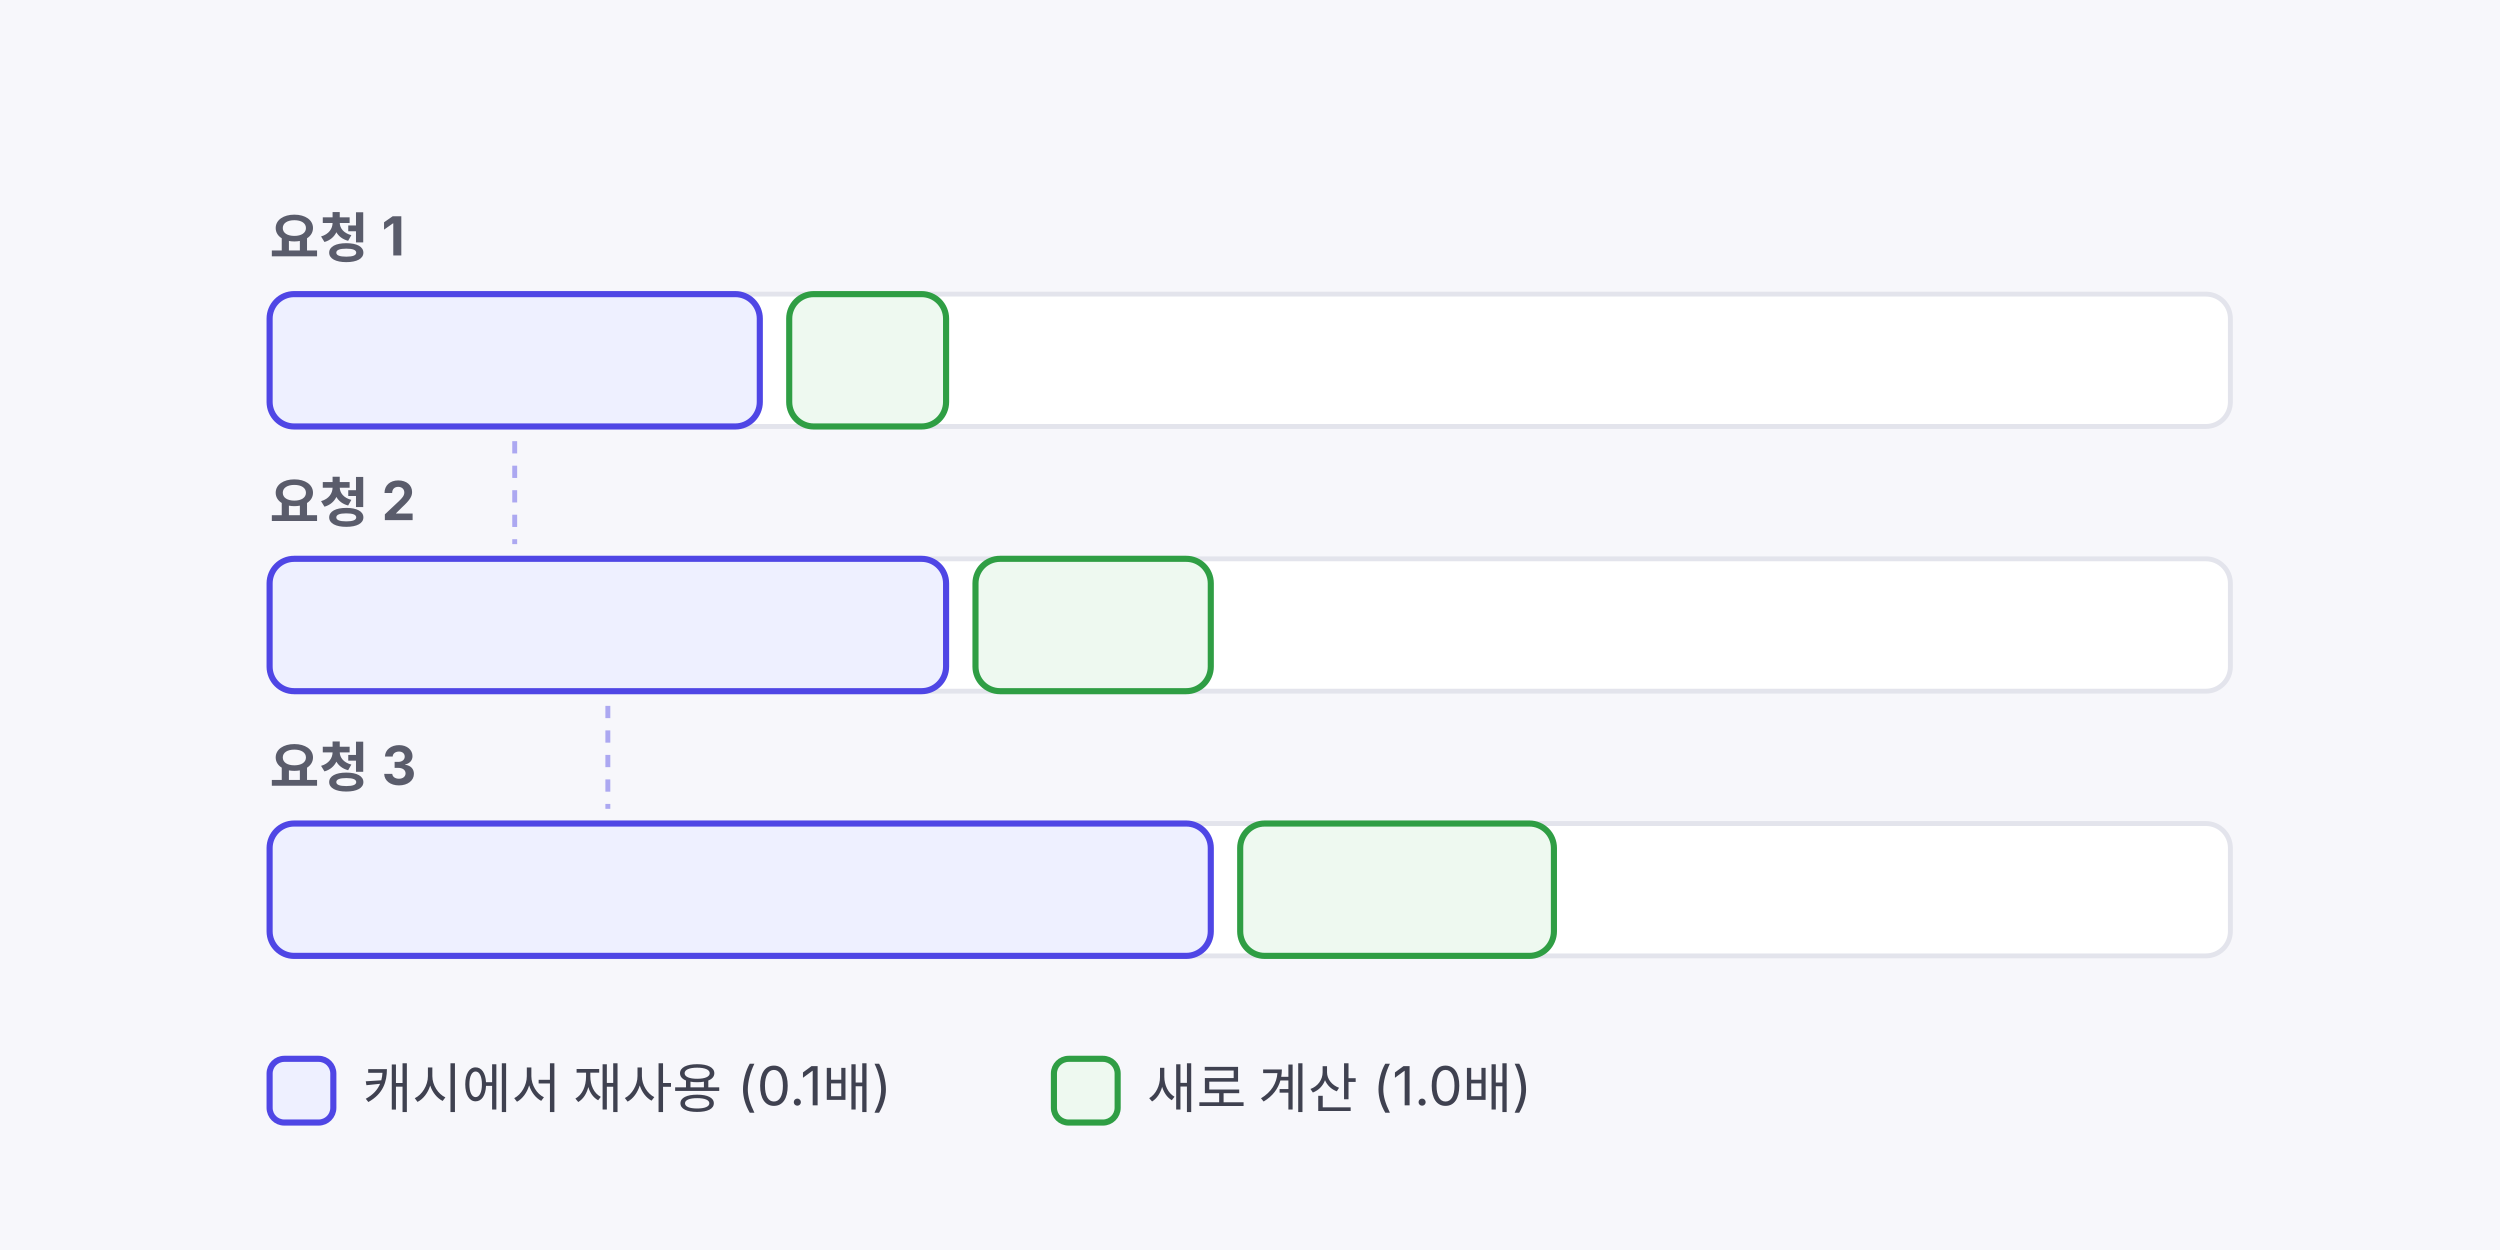
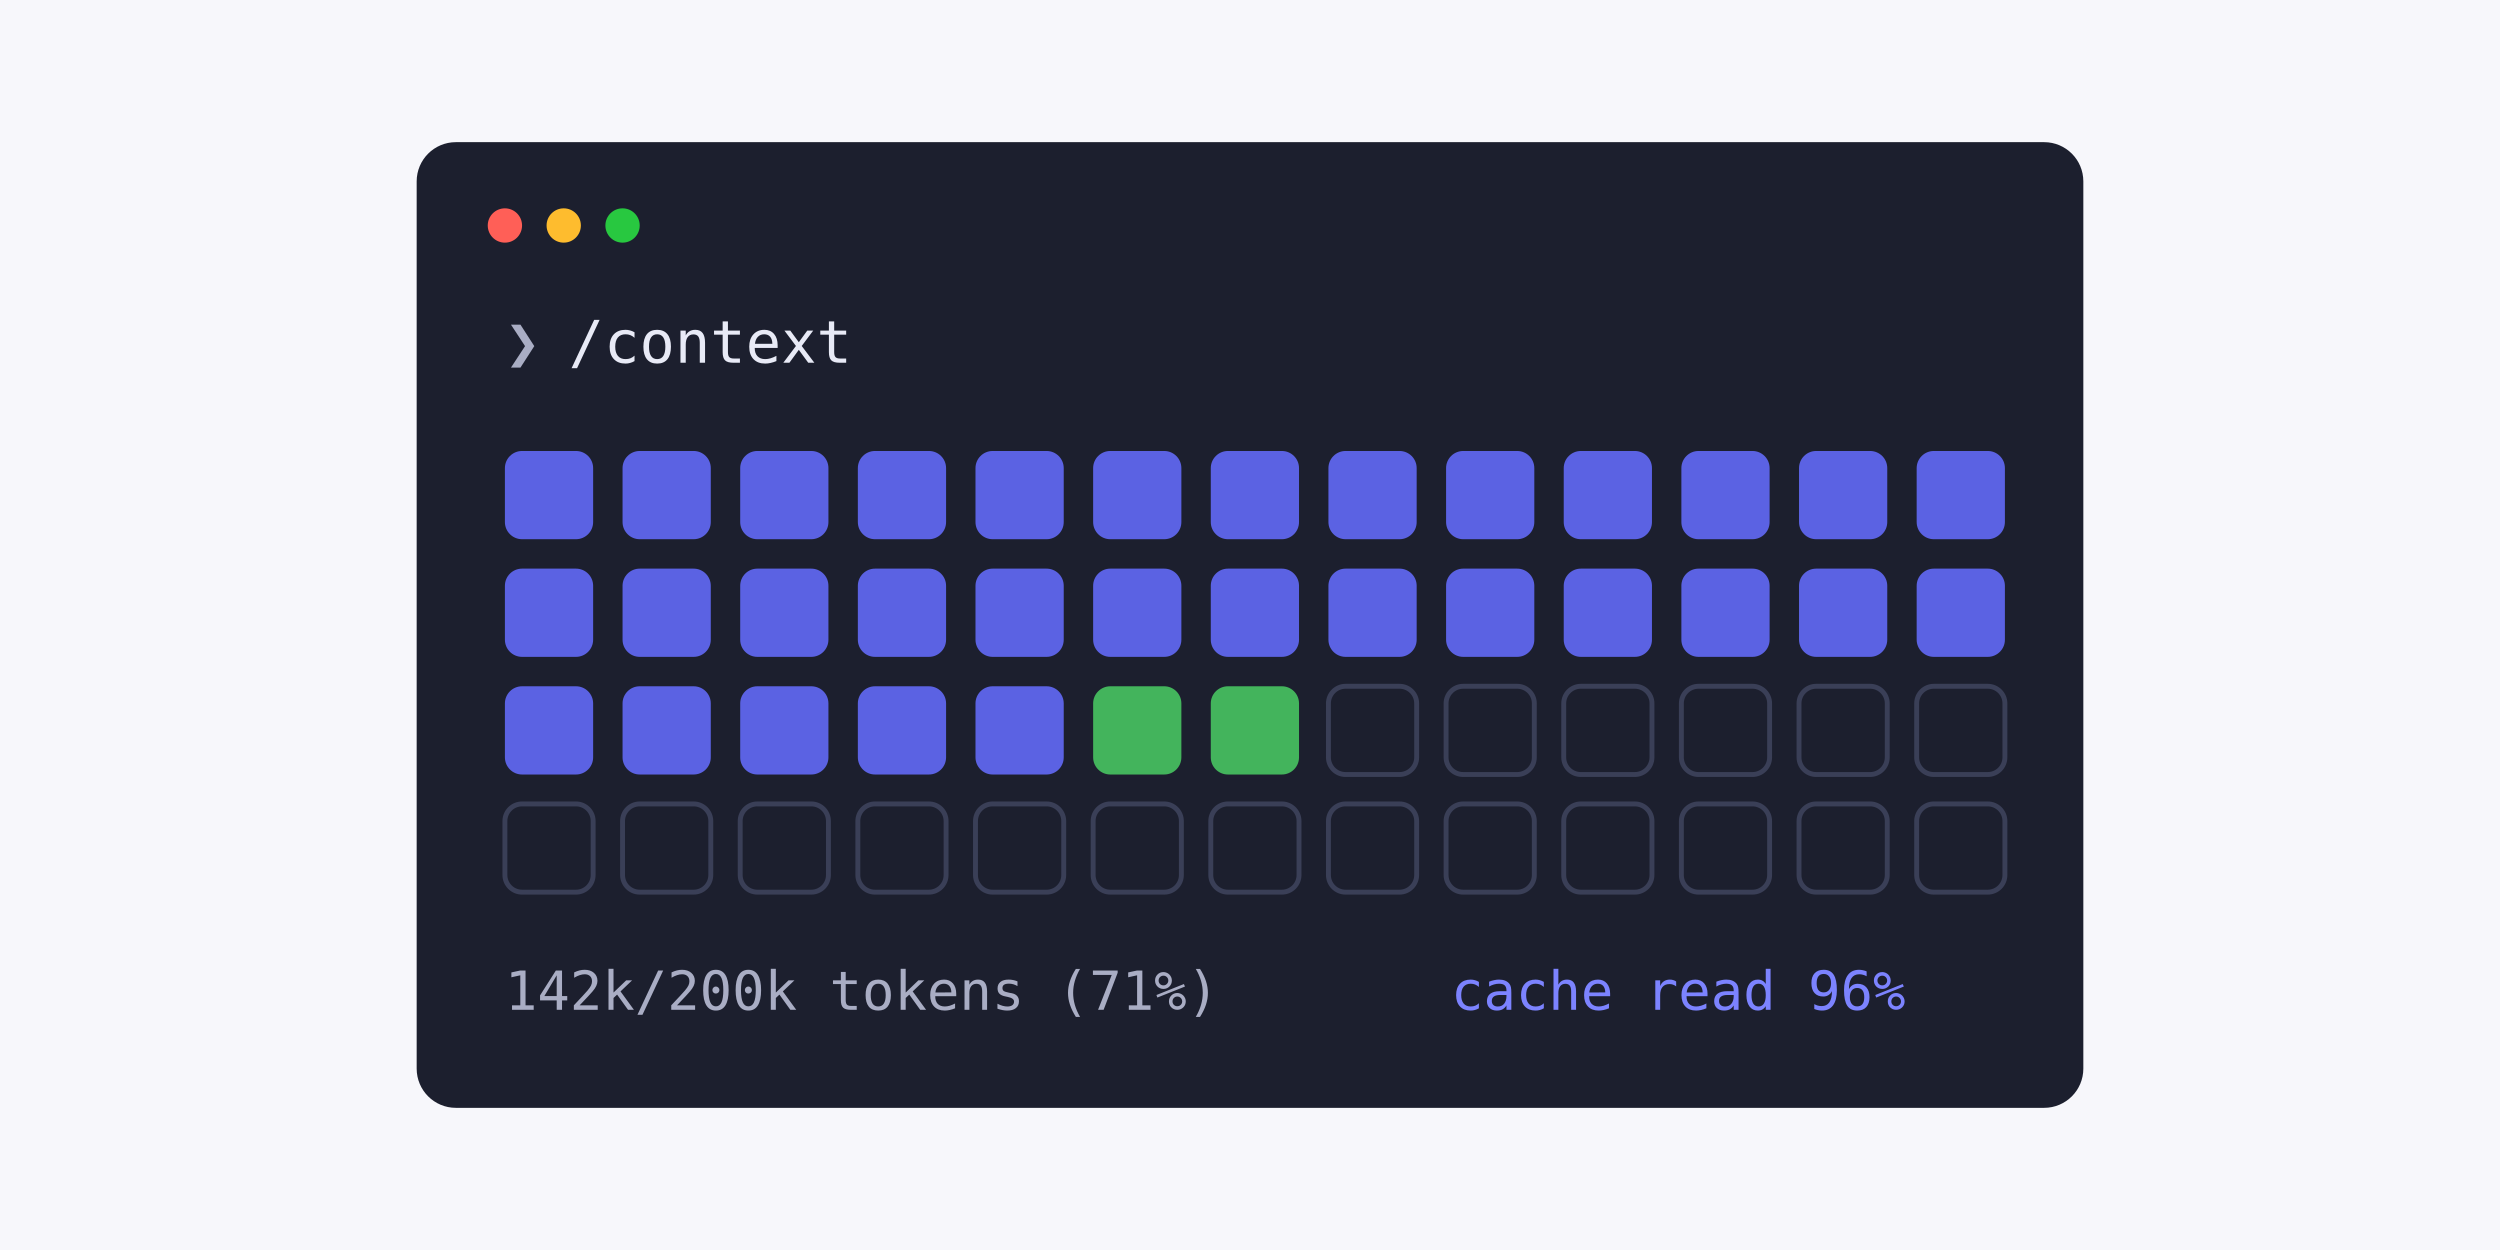
- <svg xmlns="http://www.w3.org/2000/svg" viewBox="0 0 1020 510" font-family="-apple-system, BlinkMacSystemFont, 'Apple SD Gothic Neo', 'Malgun Gothic', sans-serif">
+ <svg xmlns="http://www.w3.org/2000/svg" viewBox="0 0 1020 510">
  <rect width="1020" height="510" fill="#f7f7fb" />
-   <rect x="110" y="120" width="800" height="54" rx="10" fill="#ffffff" stroke="#e3e4ec" stroke-width="2" />
-   <rect x="110" y="228" width="800" height="54" rx="10" fill="#ffffff" stroke="#e3e4ec" stroke-width="2" />
-   <rect x="110" y="336" width="800" height="54" rx="10" fill="#ffffff" stroke="#e3e4ec" stroke-width="2" />
-   <rect x="110" y="120" width="200" height="54" rx="10" fill="#eef0ff" stroke="#4f46e5" stroke-width="2.5" />
-   <rect x="322" y="120" width="64" height="54" rx="10" fill="#eef9f0" stroke="#2f9e44" stroke-width="2.5" />
-   <rect x="110" y="228" width="276" height="54" rx="10" fill="#eef0ff" stroke="#4f46e5" stroke-width="2.5" />
-   <rect x="398" y="228" width="96" height="54" rx="10" fill="#eef9f0" stroke="#2f9e44" stroke-width="2.5" />
-   <rect x="110" y="336" width="384" height="54" rx="10" fill="#eef0ff" stroke="#4f46e5" stroke-width="2.5" />
-   <rect x="506" y="336" width="128" height="54" rx="10" fill="#eef9f0" stroke="#2f9e44" stroke-width="2.5" />
-   <text x="110" y="105" font-size="22" font-weight="700" fill="#5a5c6b">요청 1</text>
-   <text x="110" y="213" font-size="22" font-weight="700" fill="#5a5c6b">요청 2</text>
-   <text x="110" y="321" font-size="22" font-weight="700" fill="#5a5c6b">요청 3</text>
-   <rect x="110" y="432" width="26" height="26" rx="6" fill="#eef0ff" stroke="#4f46e5" stroke-width="2.5" />
-   <text x="148" y="452" font-size="22" fill="#3f4150">캐시에서 재사용 (0.1배)</text>
-   <rect x="430" y="432" width="26" height="26" rx="6" fill="#eef9f0" stroke="#2f9e44" stroke-width="2.5" />
-   <text x="468" y="452" font-size="22" fill="#3f4150">새로 계산 (1.0배)</text>
-   <path d="M210,180 V222" stroke="#4f46e5" stroke-width="2" stroke-dasharray="5 5" opacity="0.45" />
-   <path d="M248,288 V330" stroke="#4f46e5" stroke-width="2" stroke-dasharray="5 5" opacity="0.45" />
+   <rect x="170" y="58" width="680" height="394" rx="16" fill="#1c1f2e" />
+   <circle cx="206" cy="92" r="7" fill="#ff5f57" />
+   <circle cx="230" cy="92" r="7" fill="#febc2e" />
+   <circle cx="254" cy="92" r="7" fill="#28c840" />
+   <text x="206" y="148" font-family="Menlo, 'SF Mono', monospace" font-size="24" fill="#a9adc4">❯</text>
+   <text x="232" y="148" font-family="Menlo, 'SF Mono', monospace" font-size="24" fill="#e8eaf6">/context</text>
+   <g>
+     <rect x="206" y="184" width="36" height="36" rx="7" fill="#5b62e3" />
+     <rect x="254" y="184" width="36" height="36" rx="7" fill="#5b62e3" />
+     <rect x="302" y="184" width="36" height="36" rx="7" fill="#5b62e3" />
+     <rect x="350" y="184" width="36" height="36" rx="7" fill="#5b62e3" />
+     <rect x="398" y="184" width="36" height="36" rx="7" fill="#5b62e3" />
+     <rect x="446" y="184" width="36" height="36" rx="7" fill="#5b62e3" />
+     <rect x="494" y="184" width="36" height="36" rx="7" fill="#5b62e3" />
+     <rect x="542" y="184" width="36" height="36" rx="7" fill="#5b62e3" />
+     <rect x="590" y="184" width="36" height="36" rx="7" fill="#5b62e3" />
+     <rect x="638" y="184" width="36" height="36" rx="7" fill="#5b62e3" />
+     <rect x="686" y="184" width="36" height="36" rx="7" fill="#5b62e3" />
+     <rect x="734" y="184" width="36" height="36" rx="7" fill="#5b62e3" />
+     <rect x="782" y="184" width="36" height="36" rx="7" fill="#5b62e3" />
+     <rect x="206" y="232" width="36" height="36" rx="7" fill="#5b62e3" />
+     <rect x="254" y="232" width="36" height="36" rx="7" fill="#5b62e3" />
+     <rect x="302" y="232" width="36" height="36" rx="7" fill="#5b62e3" />
+     <rect x="350" y="232" width="36" height="36" rx="7" fill="#5b62e3" />
+     <rect x="398" y="232" width="36" height="36" rx="7" fill="#5b62e3" />
+     <rect x="446" y="232" width="36" height="36" rx="7" fill="#5b62e3" />
+     <rect x="494" y="232" width="36" height="36" rx="7" fill="#5b62e3" />
+     <rect x="542" y="232" width="36" height="36" rx="7" fill="#5b62e3" />
+     <rect x="590" y="232" width="36" height="36" rx="7" fill="#5b62e3" />
+     <rect x="638" y="232" width="36" height="36" rx="7" fill="#5b62e3" />
+     <rect x="686" y="232" width="36" height="36" rx="7" fill="#5b62e3" />
+     <rect x="734" y="232" width="36" height="36" rx="7" fill="#5b62e3" />
+     <rect x="782" y="232" width="36" height="36" rx="7" fill="#5b62e3" />
+     <rect x="206" y="280" width="36" height="36" rx="7" fill="#5b62e3" />
+     <rect x="254" y="280" width="36" height="36" rx="7" fill="#5b62e3" />
+     <rect x="302" y="280" width="36" height="36" rx="7" fill="#5b62e3" />
+     <rect x="350" y="280" width="36" height="36" rx="7" fill="#5b62e3" />
+     <rect x="398" y="280" width="36" height="36" rx="7" fill="#5b62e3" />
+     <rect x="446" y="280" width="36" height="36" rx="7" fill="#43b45c" />
+     <rect x="494" y="280" width="36" height="36" rx="7" fill="#43b45c" />
+     <rect x="542" y="280" width="36" height="36" rx="7" fill="none" stroke="#3a3f57" stroke-width="2" />
+     <rect x="590" y="280" width="36" height="36" rx="7" fill="none" stroke="#3a3f57" stroke-width="2" />
+     <rect x="638" y="280" width="36" height="36" rx="7" fill="none" stroke="#3a3f57" stroke-width="2" />
+     <rect x="686" y="280" width="36" height="36" rx="7" fill="none" stroke="#3a3f57" stroke-width="2" />
+     <rect x="734" y="280" width="36" height="36" rx="7" fill="none" stroke="#3a3f57" stroke-width="2" />
+     <rect x="782" y="280" width="36" height="36" rx="7" fill="none" stroke="#3a3f57" stroke-width="2" />
+     <rect x="206" y="328" width="36" height="36" rx="7" fill="none" stroke="#3a3f57" stroke-width="2" />
+     <rect x="254" y="328" width="36" height="36" rx="7" fill="none" stroke="#3a3f57" stroke-width="2" />
+     <rect x="302" y="328" width="36" height="36" rx="7" fill="none" stroke="#3a3f57" stroke-width="2" />
+     <rect x="350" y="328" width="36" height="36" rx="7" fill="none" stroke="#3a3f57" stroke-width="2" />
+     <rect x="398" y="328" width="36" height="36" rx="7" fill="none" stroke="#3a3f57" stroke-width="2" />
+     <rect x="446" y="328" width="36" height="36" rx="7" fill="none" stroke="#3a3f57" stroke-width="2" />
+     <rect x="494" y="328" width="36" height="36" rx="7" fill="none" stroke="#3a3f57" stroke-width="2" />
+     <rect x="542" y="328" width="36" height="36" rx="7" fill="none" stroke="#3a3f57" stroke-width="2" />
+     <rect x="590" y="328" width="36" height="36" rx="7" fill="none" stroke="#3a3f57" stroke-width="2" />
+     <rect x="638" y="328" width="36" height="36" rx="7" fill="none" stroke="#3a3f57" stroke-width="2" />
+     <rect x="686" y="328" width="36" height="36" rx="7" fill="none" stroke="#3a3f57" stroke-width="2" />
+     <rect x="734" y="328" width="36" height="36" rx="7" fill="none" stroke="#3a3f57" stroke-width="2" />
+     <rect x="782" y="328" width="36" height="36" rx="7" fill="none" stroke="#3a3f57" stroke-width="2" />
+   </g>
+   <text x="206" y="412" font-family="Menlo, 'SF Mono', monospace" font-size="22" fill="#a9adc4">142k/200k tokens (71%)</text>
+   <text x="592" y="412" font-family="Menlo, 'SF Mono', monospace" font-size="22" fill="#7c83ff">cache read 96%</text>
</svg>
